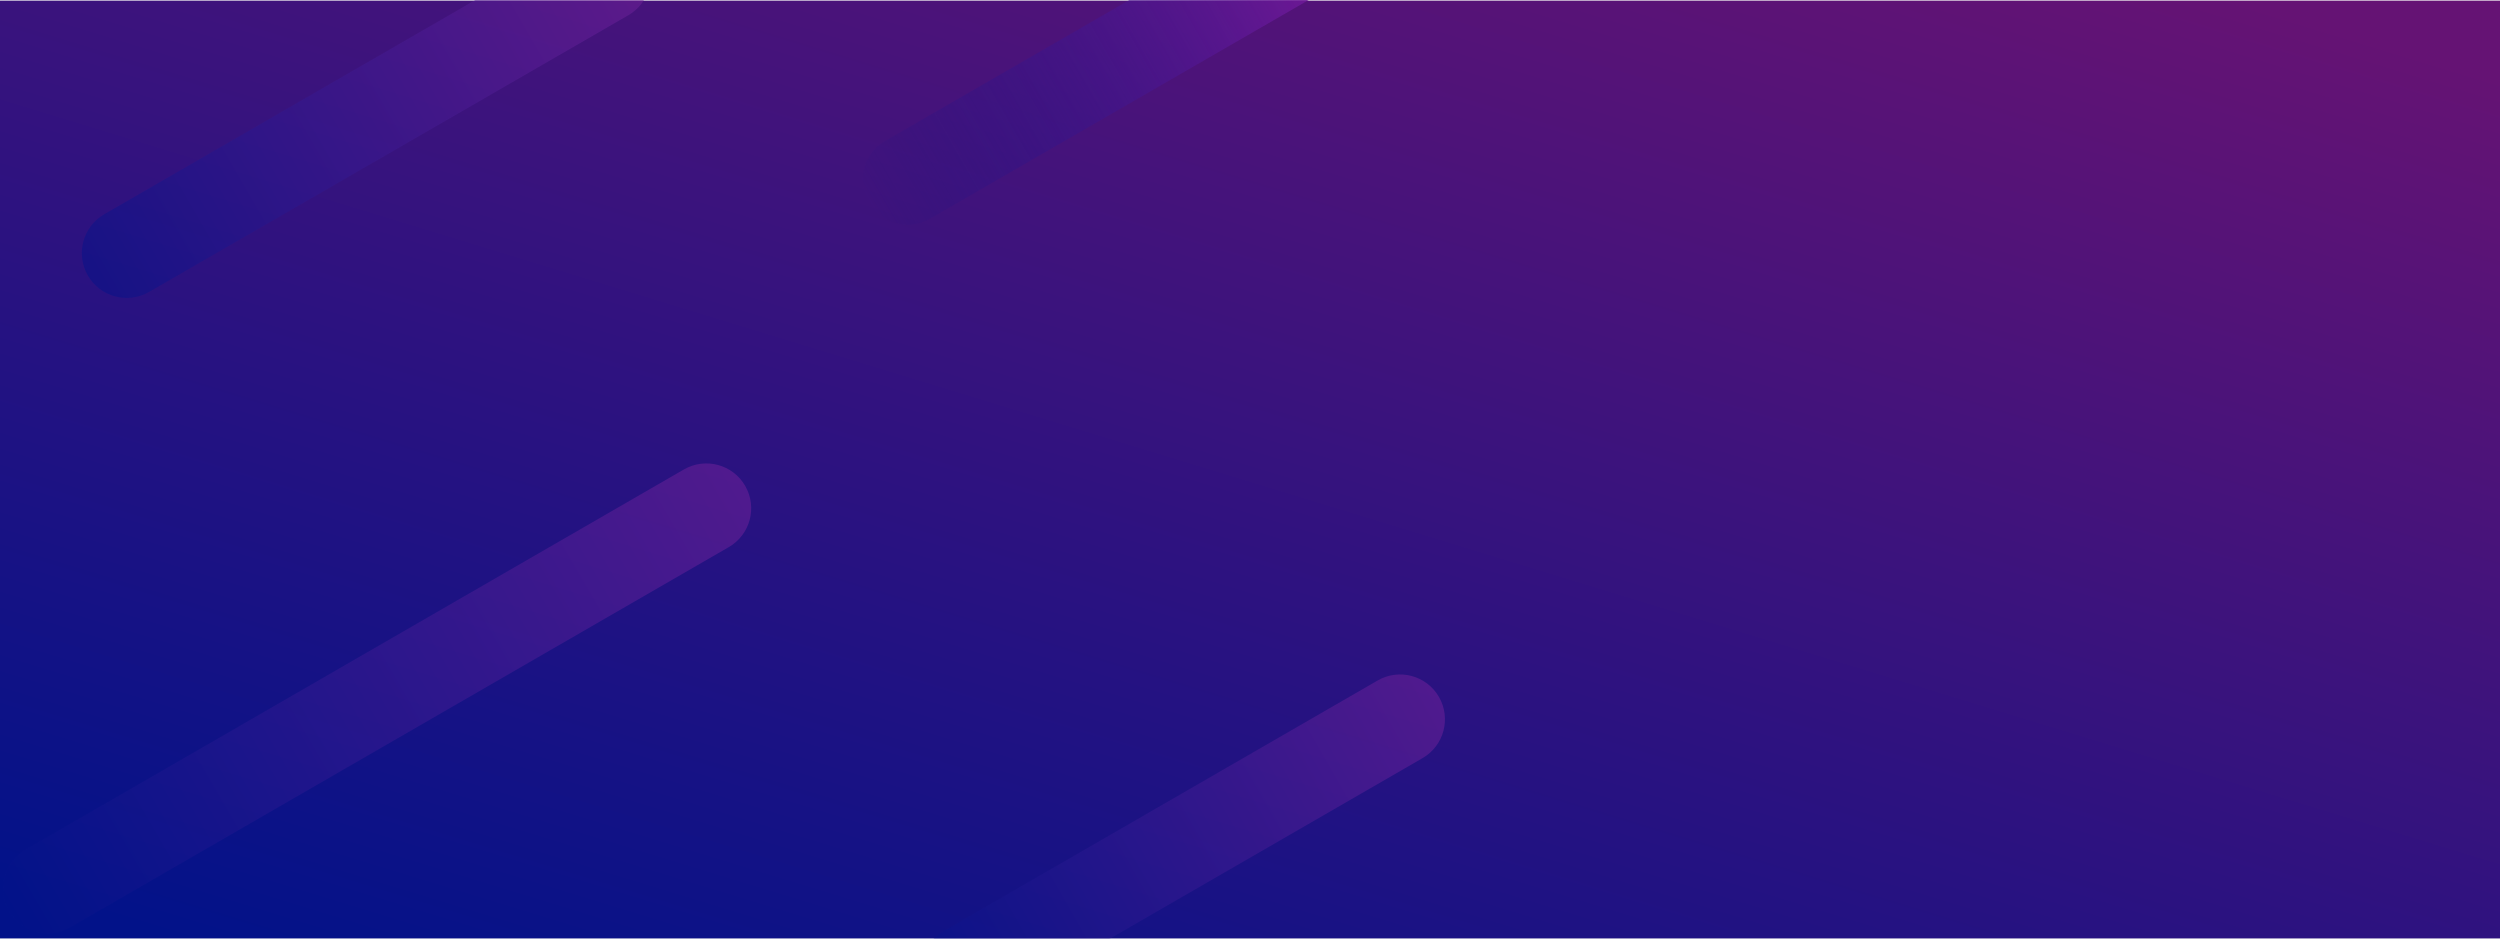
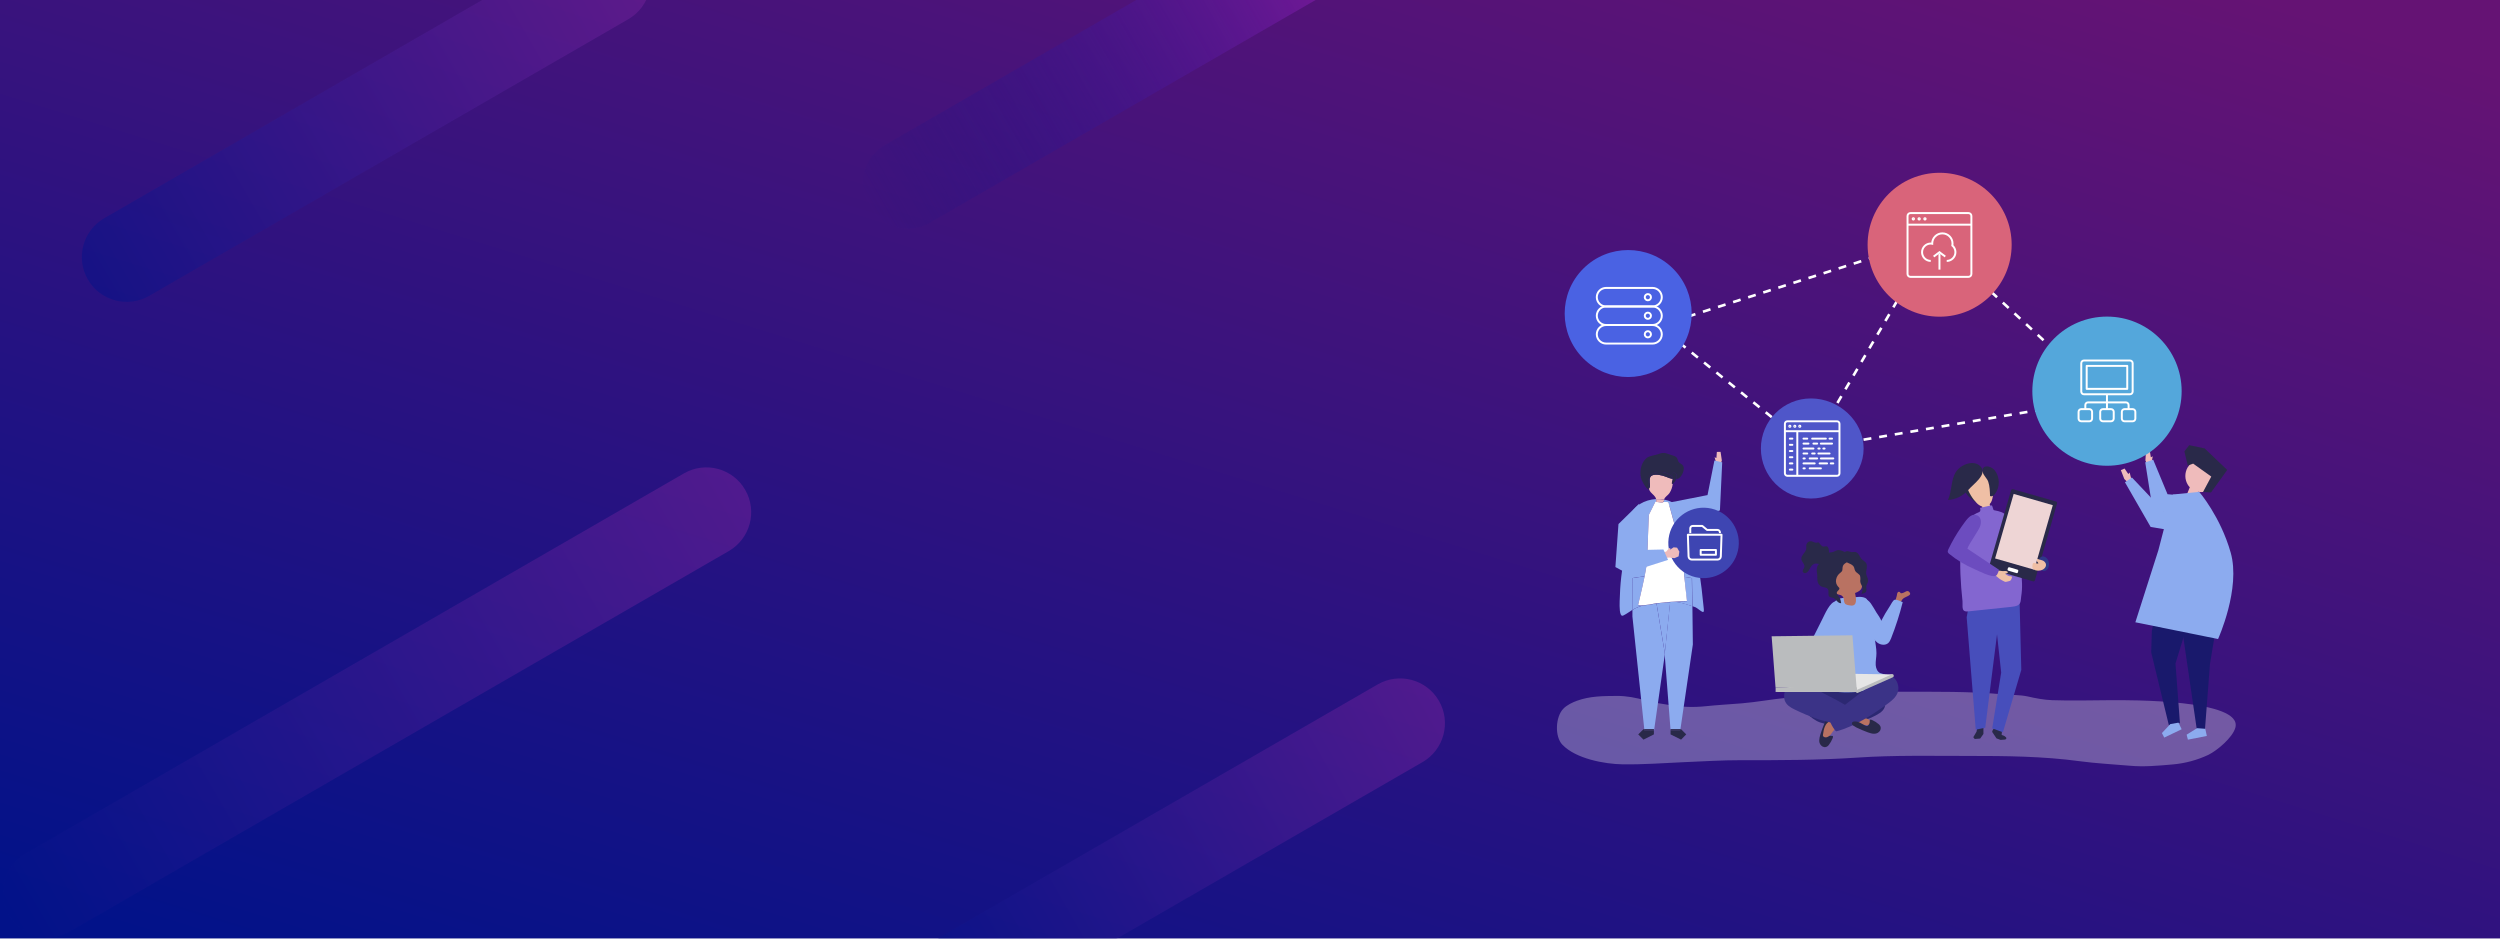
<svg xmlns="http://www.w3.org/2000/svg" viewBox="0 0 3791 1423">
  <defs>
    <style>
      .cls-1 {
        fill: #fff;
      }

      .cls-2 {
        clip-path: url(#clip-path);
      }

      .cls-3 {
        fill: url(#linear-gradient);
      }

      .cls-4 {
        opacity: 0.5;
        fill: url(#linear-gradient-2);
      }

      .cls-5 {
        fill: url(#linear-gradient-5);
      }
+ 
+       .cls-6 {
+         opacity: 0.3;
+       }
+ 
+       .cls-7 {
+         fill: #b97262;
+       }
+ 
+       .cls-8 {
+         fill: #8cabef;
+       }
+ 
+       .cls-9 {
+         fill: #2c2872;
+       }
+ 
+       .cls-10 {
+         fill: #292949;
+       }
+ 
+       .cls-11 {
+         fill: #3b3387;
+       }
+ 
+       .cls-12 {
+         fill: #e6e6e6;
+       }
+ 
+       .cls-13 {
+         fill: #babcbe;
+       }
+ 
+       .cls-14 {
+         fill: #efbfa5;
+       }
+ 
+       .cls-15 {
+         fill: #474ebb;
+       }
+ 
+       .cls-16 {
+         fill: #8366d0;
+       }
+ 
+       .cls-17 {
+         fill: #eed5d5;
+       }
+ 
+       .cls-18 {
+         fill: #2f3789;
+       }
+ 
+       .cls-19 {
+         fill: #6c4cbf;
+       }
+ 
+       .cls-20 {
+         fill: #efbbbb;
+       }
+ 
+       .cls-21 {
+         fill: #19196c;
+       }
+ 
+       .cls-22 {
+         fill: #3e45b2;
+       }
+ 
+       .cls-23, .cls-28, .cls-29, .cls-30, .cls-31 {
+         fill: none;
+         stroke: #fff;
+       }
+ 
+       .cls-23 {
+         stroke-width: 4px;
+         stroke-dasharray: 12;
+       }
+ 
+       .cls-24 {
+         fill: #4f56c9;
+       }
+ 
+       .cls-25 {
+         fill: #54a7db;
+       }
+ 
+       .cls-26 {
+         fill: #d9647a;
+       }
+ 
+       .cls-27 {
+         fill: #4a62e3;
+       }
+ 
+       .cls-28, .cls-31 {
+         stroke-linecap: round;
+       }
+ 
+       .cls-28, .cls-29, .cls-30, .cls-31 {
+         stroke-miterlimit: 10;
+         stroke-width: 3px;
+       }
+ 
+       .cls-30, .cls-31 {
+         stroke-linejoin: round;
+       }
    </style>
    <clipPath id="clip-path">
-       <rect id="Rectangle_324" data-name="Rectangle 324" class="cls-1" width="3791" height="1423" transform="translate(-22549 -6365)" />
+       <rect id="Rectangle_342" data-name="Rectangle 342" class="cls-1" width="3791" height="1423" transform="translate(-12974 -8234)" />
    </clipPath>
    <linearGradient id="linear-gradient" x1="0.896" x2="0.072" y2="1" gradientUnits="objectBoundingBox">
      <stop offset="0" stop-color="#651374" />
      <stop offset="1" stop-color="#021289" />
    </linearGradient>
    <linearGradient id="linear-gradient-2" y1="0.5" x2="1" y2="0.5" gradientUnits="objectBoundingBox">
      <stop offset="0" stop-color="#76229b" />
      <stop offset="1" stop-color="#021289" />
    </linearGradient>
    <linearGradient id="linear-gradient-5" y1="0.5" x2="1" y2="0.5" gradientUnits="objectBoundingBox">
      <stop offset="0" stop-color="#811a9b" />
      <stop offset="1" stop-color="#021289" stop-opacity="0" />
    </linearGradient>
  </defs>
-   <g id="Mask_Group_17" data-name="Mask Group 17" class="cls-2" transform="translate(22549 6365)">
-     <g id="Group_926" data-name="Group 926" transform="translate(-22549 -6502)">
-       <rect id="Rectangle_291" data-name="Rectangle 291" class="cls-3" width="3791" height="1422" transform="translate(0 138)" />
-       <rect id="Rectangle_292" data-name="Rectangle 292" class="cls-4" width="897" height="136" rx="68" transform="translate(2215.985 1252.656) rotate(150)" />
-       <rect id="Rectangle_293" data-name="Rectangle 293" class="cls-4" width="975" height="136" rx="68" transform="translate(1011.594 126.156) rotate(150)" />
-       <rect id="Rectangle_294" data-name="Rectangle 294" class="cls-4" width="1289" height="136" rx="68" transform="translate(1163.985 932.656) rotate(150)" />
-       <rect id="Rectangle_295" data-name="Rectangle 295" class="cls-5" width="852" height="136" rx="68" transform="translate(2089.073 76.656) rotate(150)" />
+   <g id="Group_952" data-name="Group 952" transform="translate(12974 8381)">
+     <g id="Mask_Group_22" data-name="Mask Group 22" class="cls-2" transform="translate(0 -147)">
+       <g id="Group_950" data-name="Group 950">
+         <rect id="Rectangle_330" data-name="Rectangle 330" class="cls-3" width="3791" height="1435" transform="translate(-12974 -8240)" />
+         <rect id="Rectangle_331" data-name="Rectangle 331" class="cls-4" width="897" height="136" rx="68" transform="translate(-10758.015 -7112.344) rotate(150)" />
+         <rect id="Rectangle_332" data-name="Rectangle 332" class="cls-4" width="975" height="136" rx="68" transform="translate(-11962.406 -8238.844) rotate(150)" />
+         <rect id="Rectangle_333" data-name="Rectangle 333" class="cls-4" width="1289" height="136" rx="68" transform="translate(-11810.015 -7432.344) rotate(150)" />
+         <rect id="Rectangle_334" data-name="Rectangle 334" class="cls-5" width="852" height="136" rx="68" transform="translate(-10884.928 -8288.344) rotate(150)" />
+       </g>
+     </g>
+     <g id="Group_951" data-name="Group 951" transform="translate(-10641.197 -8119)">
+       <g id="Group_862" data-name="Group 862" class="cls-6" transform="translate(28.133 786.849)">
+         <path id="Path_947" data-name="Path 947" class="cls-1" d="M627.585,467.6c-30.085.137-60.307.824-90.391,4.117-11.4,1.235-22.392,3.98-33.794,5.215-22.667,2.2-45.058,6.45-67.862,8.372-18.408,1.51-36.816,2.47-55.087,4.392a197.147,197.147,0,0,1-53.163-1.647c-12.638-2.2-25.277-3.568-37.64-7.137-13.875-4.117-28.986-7-43.41-6.862-20.606.137-40.662.137-60.444,7.274-6.869,2.47-15.386,6.587-20.606,11.94-12.089,12.077-13.6,42.27-1.648,54.759,20.194,21.135,63.466,29.369,91.765,29.781,31.046.412,61.268-1.921,92.452-3.294,28.986-1.235,57.7-3.019,86.682-3.019,59.208.137,118.278,0,177.349-3.98,55.5-3.706,111.135-2.47,166.771-2.47,57.01,0,113.607.412,170.205,8.1,24.727,3.294,49.729,4.529,74.594,6.725,22.254,2.059,43.547,0,65.664-1.921a159.981,159.981,0,0,0,53.85-14.41c13.325-6.45,37.091-26.213,41.212-41.447,11.539-42.819-161.825-41.721-188.339-41.584-29.81.137-59.757,1.1-89.43,0-12.5-.412-24.865-2.882-37.091-5.627-12.226-2.608-24.452-2.059-36.679-3.156-51.378-4.666-102.893-3.98-154.545-3.98C661.1,467.737,644.345,467.6,627.585,467.6Z" transform="translate(-155.309 -467.6)" />
+       </g>
+       <g id="Group_863" data-name="Group 863" transform="translate(353.694 558.688)">
+         <path id="Path_969" data-name="Path 969" class="cls-7" d="M531.411,361.741a5.91,5.91,0,0,1,1.1-3.294,2.1,2.1,0,0,1,3.022-.549c2.06,2.059,1.1,2.2,3.846,1.647,3.984-.686,7.281-5.352,10.578-1.784,3.16,3.568.549,4.941-2.747,6.587-2.61,1.235-5.495,2.333-7.418,4.392-1.236,1.372-5.083,7.548-5.083,9.332a2.017,2.017,0,0,1-.687.823,2.105,2.105,0,0,1-1.786-.274C525.5,374.23,530.587,368.191,531.411,361.741Z" transform="translate(-341.287 -280.839)" />
+         <path id="Path_970" data-name="Path 970" class="cls-8" d="M438.688,431.58c-6.044,10.567-13.463,21.135-15.111,33.212-.687,4.529-.275,9.607,2.885,12.763,3.16,3.294,8.105,3.843,12.5,4.117,6.869-19.488,13.6-38.839,20.468-58.327,3.434-9.607,6.731-19.214,10.166-28.82,2.61-7.274,9.341-19.076,8.792-26.625-9.067-.137-17.309,20.174-20.743,26.762C451.189,407.014,445.557,419.64,438.688,431.58Z" transform="translate(-380.717 -276.568)" />
+         <g id="Group_835" data-name="Group 835" transform="translate(18.9)">
+           <path id="Path_971" data-name="Path 971" class="cls-9" d="M552.221,488.5c-1.1-10.018-6.182-17.979-15.386-22.233-7.556-3.568-15.935-4.392-24.178-5.352-18.271-2.333-35.854-4.666-54.262-3.98-14.836.549-23.9,13.175-30.772,25.664-4.4,7.823-3.159,11.528,2.335,18.116a66.1,66.1,0,0,0,18.133,15.1c13.6,7.685,34.481,5.764,49.454,4.117a113.082,113.082,0,0,0,40.525-12.352C546.04,503.32,553.458,498.242,552.221,488.5Z" transform="translate(-398.993 -243.457)" />
+           <path id="Path_972" data-name="Path 972" class="cls-10" d="M453.042,503.985c-2.473,5.764-4.533,11.665-6.457,17.567A33.885,33.885,0,0,0,444.8,531.3c.275,7.685,8.929,13.312,14.562,6.176a40.984,40.984,0,0,0,5.907-10.43c2.061-5.49-2.335-2.333-6.045-3.98-4.258-1.921-4.121-3.431-2.335-7.411,2.335-5.078,5.083-8.509,4.671-14.273-.137-1.647-.549-3.568-2.061-4.117a3.294,3.294,0,0,0-3.434.823,9.3,9.3,0,0,0-1.923,3.156C453.867,502.063,453.455,503.024,453.042,503.985Z" transform="translate(-391.579 -228.476)" />
+           <g id="Group_834" data-name="Group 834">
+             <g id="Group_830" data-name="Group 830" transform="translate(0 84.419)">
+               <g id="Group_829" data-name="Group 829">
+                 <path id="Path_973" data-name="Path 973" class="cls-8" d="M499.406,364.012c7.006-.961,14.012-2.2,19.919.412,4.946,2.2,4.808,8.372,5.907,13.175a466.132,466.132,0,0,1,8.517,47.211c.961,7.548,2.748,15.783,2.748,23.331,0,6.176-1.511,12.077-1.1,18.39.412,4.8,2.473,10.019,6.869,11.94,2.2.961,4.808,1.1,7.006,2.059s4.121,3.568,3.022,5.764a6.789,6.789,0,0,1-2.61,2.2c-5.495,3.019-10.99,6.176-16.485,9.2A93.562,93.562,0,0,1,520.286,504a66.889,66.889,0,0,1-20.056,3.431,164.539,164.539,0,0,1-52.339-5.764c-9.2-2.47-18-7-15.8-17.292,2.335-10.7,6.731-21.272,11.4-31.016,5.77-11.8,7.418-25.938,11.539-38.427,3.846-11.528,7.556-23.056,11.814-34.585,2.061-5.627,5.77-10.842,11.127-13.724C484.707,363.189,492.262,364.973,499.406,364.012Z" transform="translate(-396.455 -362.863)" />
+                 <g id="Group_828" data-name="Group 828" transform="translate(0 118.524)">
+                   <path id="Path_974" data-name="Path 974" class="cls-7" d="M497.336,507.54c1.648.137,3.16.137,4.808.274,1.786.137,3.709.137,4.945-1.1,1.511-1.372,1.374-4.117.137-5.764a9.7,9.7,0,0,0-5.358-3.156,55.873,55.873,0,0,0-15.111-2.2,5.152,5.152,0,0,0-1.511.137c-.824.275-1.237,1.235-1.511,2.059C480.851,506.579,491.154,507.265,497.336,507.54Z" transform="translate(-377.214 -431.955)" />
+                   <g id="Group_827" data-name="Group 827">
+                     <path id="Path_975" data-name="Path 975" class="cls-7" d="M449.024,520.988a3.451,3.451,0,0,0,.137,2.059,4.181,4.181,0,0,0,1.1,1.1c3.3,2.059,7.693-.137,10.166-3.156s4.258-6.725,7.418-8.921c7.281-5.078.687-14.273-7.006-12.077C451.909,502.461,449.986,513.165,449.024,520.988Z" transform="translate(-390.034 -430.444)" />
+                     <g id="Group_826" data-name="Group 826">
+                       <path id="Path_976" data-name="Path 976" class="cls-11" d="M545.285,492.284c6.319-4.666,12.638-9.881,14.974-17.7s-.962-18.8-9.066-23.331c-9.891-5.49-19.644,1.235-26.788,7.685-14.562,13.038-30.359,24.566-45.745,36.506-5.22,3.98-23.353,18.8-23.353,18.8-.549,2.059,9.2,21,11.814,20.312C495.282,527.006,522.619,508.89,545.285,492.284Z" transform="translate(-387.661 -449.225)" />
+                       <path id="Path_977" data-name="Path 977" class="cls-11" d="M421.776,499.163c-6.182-3.019-12.364-6.588-14.836-13.861s.275-19.076,7.968-25.664c9.341-8.1,18.82-3.843,25.826.686,14.287,9.332,29.81,16.743,44.921,24.7,5.083,2.745,22.941,12.9,22.941,12.9.549,1.921-8.242,23.468-10.715,23.331C470.681,520.984,443.893,509.868,421.776,499.163Z" transform="translate(-406.058 -447.046)" />
+                     </g>
+                   </g>
+                 </g>
+                 <path id="Path_978" data-name="Path 978" class="cls-10" d="M487.487,510.328c5.632,2.745,11.539,5.215,17.446,7.411,3.16,1.1,6.319,2.2,9.754,2.2,7.83.137,13.875-8.372,7.006-14.41a41.2,41.2,0,0,0-10.166-6.45c-5.495-2.333-2.473,2.2-4.259,5.764-2.2,4.117-3.709,3.98-7.555,1.921-5.083-2.608-8.242-5.49-14.287-5.49-1.648,0-3.572.412-4.259,1.921a3.226,3.226,0,0,0,.687,3.431,9.1,9.1,0,0,0,3.022,2.059A13.7,13.7,0,0,0,487.487,510.328Z" transform="translate(-378.08 -312.376)" />
+               </g>
+             </g>
+             <g id="Group_833" data-name="Group 833" transform="translate(26.08)">
+               <g id="Group_832" data-name="Group 832" transform="translate(43.63 14.999)">
+                 <g id="Group_831" data-name="Group 831" transform="translate(0 14.498)">
+                   <path id="Path_979" data-name="Path 979" class="cls-7" d="M479.466,387.973l.824.824a11.8,11.8,0,0,0,4.808,1.647c2.2.412,4.533.824,6.594.275,7.006-2.059,3.846-13.861,3.022-18.8,4.533-1.647,9.753-4.254,10.44-9.47a15.9,15.9,0,0,0-.412-5.078c-1.236-6.862-2.473-13.861-3.572-20.723a19.869,19.869,0,0,0-2.061-6.862c-2.061-3.568-6.044-5.352-9.891-6.176-9.616-2.059-19.919,0-27.337,6.725a15.405,15.405,0,0,0-4.533,6.725c-1.236,4.117-.137,8.783.962,13.038.962,3.98,2.061,7.96,3.022,11.94,1.1,4.529,2.885,9.744,6.731,11.665,2.061.961,4.533.824,6.456,2.2C478.916,378.778,476.855,384.816,479.466,387.973Z" transform="translate(-456.802 -322.844)" />
+                 </g>
+                 <path id="Path_980" data-name="Path 980" class="cls-10" d="M487.285,334.815a7.614,7.614,0,0,1,.824,1.1c1.236,1.921,1.1,4.529,2.335,6.45,1.786,3.157,6.182,4.392,7.556,7.823,1.1,2.745-.412,5.9.137,8.921.412,3.294,3.159,5.9,3.434,9.058a20.559,20.559,0,0,1-1.923,9.47c.412-.823,4.945-1.51,6.044-2.47,1.648-1.51,1.648-2.2,1.786-4.254s-.687-3.706-.137-5.9c.55-2.608,2.335-4.8,2.61-7.411.275-3.705-2.2-6.862-2.885-10.567-.824-5.49,2.747-11.528,0-16.332-1.649-2.882-4.945-4.117-7.143-6.588-1.648-1.784-2.61-4.117-3.984-6.313-1.374-2.059-3.3-3.98-5.77-4.254-1.374-.137-2.748.274-4.121.274-2.335,0-4.533-1.1-7.006-1.51-3.434-.412-8.242,3.843-9.616,6.862-1.236,3.019.137,5.078,2.473,7C475.883,329.737,483.85,330.835,487.285,334.815Z" transform="translate(-452.258 -312.28)" />
+               </g>
+               <path id="Path_981" data-name="Path 981" class="cls-10" d="M449.262,328.5c-1.648,1.784-3.709,3.294-5.083,5.215-2.747,3.843-2.335,9.058-1.511,13.587.687,4.117-.275,8.1.962,12.352a10.98,10.98,0,0,0,5.358,6.725c3.3,1.51,7.968.961,10.028,3.98,2.2,3.294-.687,8.646,2.2,11.391,1.649,1.51,4.121,1.235,6.182,2.058,2.335.961,3.846,3.019,5.495,4.8s3.984,3.568,6.319,3.019c-.687-3.705-1.1-6.587-3.3-9.607-1.236-1.784-4.671-4.8-3.022-7.411.962-2.059,3.846-3.157,3.572-5.352-.137-1.1-1.1-1.784-1.786-2.47a12.5,12.5,0,0,1-3.16-11.254,16.286,16.286,0,0,1,6.456-10.018c3.709-2.882,2.885-3.706,3.3-7.96.412-3.843,2.335-5.215,5.358-7.274,2.747-1.784,3.572-2.745,4.121-5.764.412-2.2.824-4.8-.687-6.862a11.947,11.947,0,0,0-5.083-3.431c-3.846-1.921-8.242-3.843-12.364-2.745-2.335.686-4.259,2.2-6.594,2.745-1.511.412-3.16.412-4.808.686a12.615,12.615,0,0,0-7.281,3.843c-1.923,2.059-1.511,3.706-2.2,6.313A20.373,20.373,0,0,1,449.262,328.5Z" transform="translate(-418.686 -297.696)" />
+               <path id="Path_982" data-name="Path 982" class="cls-10" d="M466.883,315.279c-.137-2.607-1.1-5.9-3.709-6.313-1.374-.137-2.885.549-4.258.549-3.022,0-4.808-3.431-6.869-5.627a3.306,3.306,0,0,0-1.1-.823c-.687-.137-1.236.274-1.923.412-2.885.961-5.632-1.51-8.654-2.059a6.992,6.992,0,0,0-7.83,6.176c-.137,1.51.275,3.019.137,4.666-.412,6.176-8.517,10.43-7.556,16.606.687,4.117,5.495,7.274,4.671,11.391-.549,2.608-3.3,4.941-2.473,7.411a3.635,3.635,0,0,0,4.258,2.059,8.116,8.116,0,0,0,4.121-3.019c1.648-2.2,2.747-4.8,4.259-7s3.846-4.254,6.594-4.529c2.61-.137,5.358,1.372,7.83.412,1.923-.823,3.16-2.882,5.083-3.843,1.786-.823,3.846-.549,5.907-.823,1.923-.275,4.121-1.784,3.846-3.706a4.872,4.872,0,0,1-.275-1.372c.137-1.372,2.335-1.647,2.473-3.019-1.374-1.372-2.61-.549-3.846-2.47C466.883,319.122,467.02,316.926,466.883,315.279Z" transform="translate(-425.042 -301.351)" />
+             </g>
+           </g>
+         </g>
+         <g id="Group_836" data-name="Group 836" transform="translate(0 142.66)">
+           <path id="Path_983" data-name="Path 983" class="cls-12" d="M396.6,475.634,475.727,447.5l99.183,1.372-55.087,26.762Z" transform="translate(-390.693 -389.585)" />
+           <path id="Path_984" data-name="Path 984" class="cls-13" d="M398.207,484.35,392.3,406.81l122.537-1.51,6.594,82.893Z" transform="translate(-392.3 -405.3)" />
+           <path id="Path_985" data-name="Path 985" class="cls-13" d="M573.224,448.445c-17.721,7.823-35.442,15.783-53.164,23.605l-.137.137v-3.843H396.7v6.862H518.687a1.778,1.778,0,0,0,2.61,1.372c17.721-7.823,35.442-15.783,53.163-23.605C576.934,452.013,575.834,447.347,573.224,448.445Z" transform="translate(-390.656 -389.295)" />
+         </g>
+         <path id="Path_986" data-name="Path 986" class="cls-8" d="M521.893,398.333a229.6,229.6,0,0,1,13.188-22.507c1.511-2.2,4.533-8.783,7.143-9.607,2.885-.961,9.616,2.47,12.363,3.568A445.918,445.918,0,0,1,537,424.546c-1.1,2.608-2.2,5.215-4.259,7.136-4.258,3.98-11.265,3.157-16.073-.137-4.671-3.294-7.693-8.509-10.441-13.587-4.945-8.783-10.578-18.253-12.913-28.134-1.374-6.176-6.456-16.606-.687-21.821,5.77-5.078,10.715-.549,14.149,4.529q4.121,6.176,7.83,12.763C515.712,386.805,522.718,396.961,521.893,398.333Z" transform="translate(-355.809 -277.357)" />
+       </g>
+       <g id="Group_842" data-name="Group 842" transform="translate(621.022 440.135)">
+         <g id="Group_838" data-name="Group 838" transform="translate(25.37 33.052)">
+           <path id="Path_987" data-name="Path 987" class="cls-10" d="M611.731,256.96a56.268,56.268,0,0,0,12.089,9.2,96.1,96.1,0,0,1-8.929-25.115,2.345,2.345,0,0,0-.962-1.784,2.039,2.039,0,0,0-1.786,0C601.153,242.138,605.412,250.784,611.731,256.96Z" transform="translate(-605.368 -239.05)" />
+         </g>
+         <path id="Path_988" data-name="Path 988" class="cls-14" d="M642.856,273.742a26.405,26.405,0,0,0,1.786-2.333c6.594-11.117,6.319-52.563-23.354-47.074-26.925,4.941-9.616,36.78,1.786,48.034a19.256,19.256,0,0,0,8.105,5.215c.824.274.55,8.646,1.374,9.881a6.2,6.2,0,0,0,7.693,2.059c2.2-.961,4.4-4.117,4.945-6.45C645.329,281.29,642.307,274.428,642.856,273.742Z" transform="translate(-579.39 -211.664)" />
+         <g id="Group_841" data-name="Group 841">
+           <g id="Group_839" data-name="Group 839" transform="translate(52.529 5.121)">
+             <path id="Path_989" data-name="Path 989" class="cls-10" d="M636.488,263.578c2.748,1.51,5.907-.961,7.693-3.294a30.054,30.054,0,0,0-.275-35.271c-6.457-8.372-21.705-9.47-18.271,3.156,1.236,4.529,6.456,8.921,8.1,13.724C636.076,248.756,636.213,256.442,636.488,263.578Z" transform="translate(-625.138 -218.699)" />
+           </g>
+           <g id="Group_840" data-name="Group 840">
+             <path id="Path_990" data-name="Path 990" class="cls-10" d="M599.264,228.05c-8.242,12.489-5.907,29.369-12.364,42.956a44.622,44.622,0,0,0,31.046-15.371c7.556-8.921,28.986-23.194,18.958-34.859C626.875,208.974,606.544,217.071,599.264,228.05Z" transform="translate(-586.9 -214.967)" />
+           </g>
+         </g>
+       </g>
+       <g id="Group_846" data-name="Group 846" transform="translate(649.458 643.021)">
+         <path id="Path_991" data-name="Path 991" class="cls-10" d="M638.86,507.9l-2.2,2.745-.962,2.882,6.594,9.881,6.182,2.333,7.006-.549s3.022-1.1,1.236-3.431-6.594-3.568-6.594-3.568l.687-8.1Z" transform="translate(-597.098 -308.764)" />
+         <path id="Path_992" data-name="Path 992" class="cls-10" d="M620.67,509.727l-.824,4.941-4.945,8.372,2.2,2.745,8.242-.686,4.945-7v-14l-9.341.961Z" transform="translate(-604.872 -310.18)" />
+         <g id="Group_845" data-name="Group 845">
+           <g id="Group_843" data-name="Group 843" transform="translate(0 4.392)">
+             <path id="Path_993" data-name="Path 993" class="cls-15" d="M612.408,366,607.6,392.625l13.737,170.452,14.424-3.019,23.765-188.294Z" transform="translate(-607.6 -366)" />
+           </g>
+           <g id="Group_844" data-name="Group 844" transform="translate(38.739)">
+             <path id="Path_994" data-name="Path 994" class="cls-15" d="M677.149,363.623,679.9,473.553l-27.887,94.7L635.8,562.21l13.6-84.54L636.9,362.8Z" transform="translate(-635.8 -362.8)" />
+           </g>
+         </g>
+       </g>
+       <g id="Group_847" data-name="Group 847" transform="translate(639.684 504.387)">
+         <path id="Path_995" data-name="Path 995" class="cls-16" d="M606.825,290.9c-2.61,5.627-3.022,11.94-3.984,18.8a308.824,308.824,0,0,0-2.335,35.545c-.137,13.861.412,27.585,1.511,41.447.55,6.862,1.237,13.724,1.923,20.586.412,3.568-1.237,12.626,2.748,14.547,2.2,1.1,4.671.823,7.143.549,21.293-2.2,42.723-4.529,64.016-6.725,3.434-.412,7.006-.824,9.891-2.333,5.358-2.882,4.4-8.646,5.22-13.587a103.265,103.265,0,0,0,1.236-19.488c-.275-13.312-2.335-26.625-3.3-39.937-1.1-14.273-3.3-33.487-8.792-47.211a45.851,45.851,0,0,0-10.578-15.508c-5.907-5.49-11.265-6.862-19.232-8.372a2.549,2.549,0,0,1-.962-.275,2.87,2.87,0,0,1-.549-.823c-.549-1.51-.962-3.019-1.511-4.666a2.25,2.25,0,0,0-.962-1.51,2.659,2.659,0,0,0-1.786,0c-5.358,1.235-10.578,2.47-15.935,3.568a11.385,11.385,0,0,1,.412,3.705,3.447,3.447,0,0,1-2.2,2.882c-5.495,1.921-11.127,6.176-15.523,10.018A25.443,25.443,0,0,0,606.825,290.9Z" transform="translate(-600.485 -261.785)" />
+       </g>
+       <g id="Group_850" data-name="Group 850" transform="translate(683.145 479.736)">
+         <g id="Group_849" data-name="Group 849">
+           <path id="Path_996" data-name="Path 996" class="cls-10" d="M698.992,383.64l-65.115-18.8a2.426,2.426,0,0,1-1.649-3.019l33.519-116.242a2.429,2.429,0,0,1,3.022-1.647l65.115,18.665a2.425,2.425,0,0,1,1.649,3.019l-33.519,116.38A2.49,2.49,0,0,1,698.992,383.64Z" transform="translate(-632.122 -243.822)" />
+         </g>
+         <rect id="Rectangle_290" data-name="Rectangle 290" class="cls-17" width="61.787" height="101.824" transform="translate(37.551 7.243) rotate(16.052)" />
+         <path id="Path_997" data-name="Path 997" class="cls-1" d="M666.444,339.028l-12.638-3.706a1.682,1.682,0,0,1-1.1-1.921l.687-2.2a1.685,1.685,0,0,1,1.923-1.1l12.638,3.705a1.682,1.682,0,0,1,1.1,1.921l-.687,2.2A1.466,1.466,0,0,1,666.444,339.028Z" transform="translate(-624.438 -211.699)" />
+       </g>
+       <path id="Path_998" data-name="Path 998" class="cls-18" d="M699.12,338.805c-1.648,1.372-4.121,2.059-6.045,1.1-1.511-.686-2.335-2.2-3.159-3.706a38.286,38.286,0,0,1-2.747-7.548c-1.511-6.588,3.984-13.587,10.715-9.058C703.791,323.709,704.752,334.413,699.12,338.805Z" transform="translate(71.501 263.593)" />
+       <path id="Path_999" data-name="Path 999" class="cls-14" d="M684.638,338.092c-1.648-.549-3.571-1.51-4.258-3.294a11.44,11.44,0,0,1,.412-6.45c.687-1.921,2.61-1.51,4.121-1.1a7.779,7.779,0,0,0,4.259.686c-.137-1.921-2.2-2.47-2.336-4.255a4.435,4.435,0,0,1,.412-2.333c.137-.274.275-.549.412-.549a.5.5,0,0,1,.412.137c3.434,1.784,7.006,1.235,10.166,3.98,3.3,2.882,3.434,7.137.275,10.293-3.3,3.431-8.929,4.254-13.188,3.156C685.05,338.23,684.913,338.23,684.638,338.092Z" transform="translate(68.949 264.58)" />
+       <path id="Path_1000" data-name="Path 1000" class="cls-14" d="M646.081,346.558c2.061,1.372,4.4,2.47,6.731,3.706a6.9,6.9,0,0,0,1.786.686,6.053,6.053,0,0,0,2.2-.275c1.1-.274,2.2-.549,3.159-.823a4.621,4.621,0,0,0,1.923-.686c1.511-.961,2.061-2.745,2.61-4.529a3.02,3.02,0,0,0,.137-1.1,1.668,1.668,0,0,0-1.374-1.1c-1.923-.137-2.473.137-4.4-.823a20.392,20.392,0,0,1-4.671-2.882c.549-.549,1.511-.549,2.335-.823a2.27,2.27,0,0,0,1.786-1.1c.275-.961-.687-1.784-1.648-2.059-1.923-.549-3.846-.137-5.77-.137-2.885,0-7.556-2.059-9.479.412-1.1,1.51-1.786,3.843-2.61,5.49l4.945,4.117A10.248,10.248,0,0,0,646.081,346.558Z" transform="translate(53.519 269.427)" />
+       <path id="Path_1001" data-name="Path 1001" class="cls-19" d="M607.3,290.608c1.649-2.47,3.435-4.8,5.22-7.274,3.984-5.215,9.341-12.489,16.485-10.979,8.105,1.647,9.067,9.744,7.143,16.194-2.061,7.411-17.446,27.585-19.644,35,0,0,30.085,20.037,48.08,32.114-1.236,2.47-2.061,7.411-4.808,8.921-6.182,3.431-27.063-7.686-32.832-10.156a156.912,156.912,0,0,1-37.915-22.919,5.945,5.945,0,0,1-2.2-2.745c-.412-1.372.275-2.882.824-4.255A244.592,244.592,0,0,1,607.3,290.608Z" transform="translate(34.051 246.464)" />
+       <g id="XMLID_15_" transform="translate(920.499 421.961)">
+         <path id="Path_936" data-name="Path 936" class="cls-20" d="M1008,228.236l.824-13.861,5.907-.275,1.511,9.47,2.885-1.51-2.2,11.94-6.182,1.235Z" transform="translate(-1008 -214.1)" />
+       </g>
+       <g id="XMLID_14_" transform="translate(920.225 435.136)">
+         <path id="Path_937" data-name="Path 937" class="cls-8" d="M1085.828,279.831l-44.234-3.843-21.7-52.289-12.089,3.98,11.4,72.188,69.1,12.489Z" transform="translate(-1007.8 -223.7)" />
+       </g>
+       <g id="XMLID_12_" transform="translate(929.291 628.645)">
+         <path id="Path_938" data-name="Path 938" class="cls-21" d="M1078,373.072v20.037l-26.788,87.01,6.731,90.3-16.759,3.431L1014.4,463.376l.961-32.389,12.364-66.287Z" transform="translate(-1014.4 -364.7)" />
+       </g>
+       <g id="XMLID_11_" transform="translate(971.602 644.016)">
+         <path id="Path_939" data-name="Path 939" class="cls-21" d="M1045.2,392.643l26.925,184.039h12.226l7.693-100.323L1108.8,375.9Z" transform="translate(-1045.2 -375.9)" />
+       </g>
+       <g id="XMLID_10_" transform="translate(945.501 833.819)">
+         <path id="Path_940" data-name="Path 940" class="cls-8" d="M1038.976,516.4,1026.2,529.983l3.572,6.862,26.376-12.626-4.808-10.019Z" transform="translate(-1026.2 -514.2)" />
+       </g>
+       <g id="XMLID_9_" transform="translate(983.004 842.191)">
+         <path id="Path_941" data-name="Path 941" class="cls-8" d="M1069.3,520.3l-15.8,9.881,1.924,7.548,28.711-5.627-2.336-10.842Z" transform="translate(-1053.5 -520.3)" />
+       </g>
+       <g id="XMLID_6_" transform="translate(979.57 413.041)">
+         <g id="XMLID_8_" transform="translate(1.49 23.743)">
+           <path id="Path_942" data-name="Path 942" class="cls-20" d="M1064.057,224.9c7.418,7.96,21.018,8.1,27.337,17.018,4.121,5.764,4.121,14,.961,20.586-1.511,3.019-3.571,5.9-6.456,7.548a16.467,16.467,0,0,1-6.182,2.059,25.27,25.27,0,0,1-8.517-.275,47.027,47.027,0,0,0-.687,7.686c-4.945-1.921-11.539-.275-16.622-2.333,1.1-2.882,3.847-9.332,4.945-12.214a18.233,18.233,0,0,1-2.884-3.568,25.8,25.8,0,0,1-.412-26.487A49.834,49.834,0,0,1,1064.057,224.9Z" transform="translate(-1052.084 -224.9)" />
+         </g>
+         <g id="XMLID_7_">
+           <path id="Path_943" data-name="Path 943" class="cls-10" d="M1064.325,235.6l27.475,19.625-12.5,23.331,12.089.823,24.59-34.173-34.206-32.663-23.353-4.941L1051,217.07l5.22,21.409Z" transform="translate(-1051 -207.6)" />
+         </g>
+       </g>
+       <path id="Path_969-2" data-name="Path 969" class="cls-8" d="M1053.773,263.18l39.975-3.98s32.146,37.329,47.668,91.951c15.661,54.622-19.095,131.2-19.095,131.2s-107.838-21.958-125.422-25.39l34.893-109.243Z" transform="translate(-91.648 224.656)" />
+       <g id="Group_865" data-name="Group 865" transform="translate(116.78 423.152)">
+         <g id="XMLID_41_" transform="translate(79.539 0)">
+           <g id="XMLID_43_" transform="translate(70.884)">
+             <path id="Path_911" data-name="Path 911" class="cls-20" d="M120.49,223.638,118.567,210.6l-5.632.137-.687,9.2-2.747-1.1,3.022,10.979,5.907.686Z" transform="translate(-109.5 -210.6)" />
+           </g>
+           <g id="XMLID_42_" transform="translate(0 13.175)">
+             <path id="Path_912" data-name="Path 912" class="cls-8" d="M57.9,284.428l60.169-11.8L128.51,220.2l11.814,2.745-3.434,72.875L76.857,315.856Z" transform="translate(-57.9 -220.2)" />
+           </g>
+         </g>
+         <g id="XMLID_20_" transform="translate(6.368 1.689)">
+           <g id="XMLID_40_" transform="translate(0 69.951)">
+             <path id="Path_913" data-name="Path 913" class="cls-8" d="M42.639,379.866c2.061-10.43,3.709-20.037,3.846-25.252.412-15.645,2.473-67.522,2.473-67.522l9.753-19.9h1.374a15.16,15.16,0,0,0-.137-4.392c-17.034.961-34.481,9.881-39.289,26.487a21.862,21.862,0,0,0-.824,4.117c-.687,8.509,1.923,14.822-.549,23.331a214.876,214.876,0,0,0-5.495,22.507C11.73,350.222,9.807,361.2,8.3,372.043a322.822,322.822,0,0,0-3.16,36.094c0,1.372-.275,5.078-.412,9.469-.275,9.2-.137,21.684,3.846,22.1a3.88,3.88,0,0,0,2.061-.549c5.083-2.47,8.929-5.627,13.463-8.372l.275-48.309Z" transform="translate(-4.636 -262.8)" />
+           </g>
+           <g id="XMLID_39_" transform="translate(66.44 70.774)">
+             <path id="Path_914" data-name="Path 914" class="cls-8" d="M114.268,429.323c-.962-10.293-2.061-20.586-3.3-30.742-2.473-20.449-5.907-40.9-11.814-60.66-2.2-7.548-4.808-14.959-7.281-22.507-3.16-9.058-6.182-18.116-9.341-27.174-3.846-11.254-10.44-19.214-21.842-23.194a49.415,49.415,0,0,0-6.457-1.647c0,.274-.137.412-.137.686a5.349,5.349,0,0,1-1.1,3.019l7.556.137s21.155,74.11,21.98,86.873c.275,4.8,1.236,15.508,2.335,26.625l11.539,1.647.55,42.682c.687.137,1.236.412,1.923.549,3.709.961,6.594,3.568,9.616,5.764C112.895,434.4,114.818,435.5,114.268,429.323Z" transform="translate(-53 -263.4)" />
+           </g>
+           <g id="XMLID_38_" transform="translate(68.363 225.852)">
+             <path id="Path_915" data-name="Path 915" class="cls-8" d="M65.252,376.538c-.824,0-1.648.137-2.61.137L54.4,455.863l8.929,115.282h.137v-1.784H78.3l18.82-128.32-.687-58.19c-8.929-2.607-18.683-6.588-28.024-6.45C67.176,376.4,66.214,376.538,65.252,376.538Z" transform="translate(-54.4 -376.398)" />
+           </g>
+           <g id="XMLID_37_" transform="translate(79.078 187.977)">
+             <path id="Path_916" data-name="Path 916" class="cls-8" d="M81.295,348.8C83.081,366.5,85,385.58,85,385.58s-9.341.275-22.8,1.235h3.022c9.341-.137,19.095,3.843,28.024,6.45L92.7,350.584Z" transform="translate(-62.2 -348.8)" />
+           </g>
+           <g id="XMLID_36_" transform="translate(77.292 418.953)">
+             <path id="Path_917" data-name="Path 917" class="cls-10" d="M60.9,518.747v6.176l15.935,7.96,7.83-7.96-7.83-7.823h-1.1l-.275,1.647Z" transform="translate(-60.9 -517.1)" />
+           </g>
+           <g id="XMLID_35_" transform="translate(77.292 418.953)">
+             <path id="Path_918" data-name="Path 918" class="cls-10" d="M60.9,518.747H75.462l.275-1.647H60.9Z" transform="translate(-60.9 -517.1)" />
+           </g>
+           <g id="XMLID_34_" transform="translate(19.458 228.189)">
+             <path id="Path_919" data-name="Path 919" class="cls-8" d="M55.341,378.1c-.412,0-.687.137-1.1.137a134.36,134.36,0,0,1-19.507,3.019,58.117,58.117,0,0,0-10.99,3.98c-1.786.823-3.3,1.784-4.945,2.745V398l18,170.864h14.7v1.784h.137l16.21-114.6v-.686l-.412-4.8Z" transform="translate(-18.8 -378.1)" />
+           </g>
+           <g id="XMLID_33_" transform="translate(19.321 187.017)">
+             <path id="Path_920" data-name="Path 920" class="cls-8" d="M34.773,392.429c-6.457.275-7.281-.823-7.281-.823s5.77-23.194,9.891-43.505l-18.408,2.745L18.7,399.153a42.125,42.125,0,0,1,4.945-2.745A53.808,53.808,0,0,1,34.773,392.429Z" transform="translate(-18.7 -348.1)" />
+           </g>
+           <g id="XMLID_32_" transform="translate(55.999 226.267)">
+             <path id="Path_921" data-name="Path 921" class="cls-8" d="M45.4,378.621l12.089,72.463.412,4.8L66.143,376.7C59.824,377.112,52.681,377.8,45.4,378.621Z" transform="translate(-45.4 -376.7)" />
+           </g>
+           <g id="XMLID_31_" transform="translate(28.25 418.953)">
+             <path id="Path_922" data-name="Path 922" class="cls-10" d="M34.267,517.1h-1.1L25.2,524.923l7.968,7.96,15.8-7.96v-6.176H34.4Z" transform="translate(-25.2 -517.1)" />
+           </g>
+           <g id="XMLID_30_" transform="translate(37.317 418.953)">
+             <path id="Path_923" data-name="Path 923" class="cls-10" d="M31.8,517.1l.137,1.647H46.5V517.1Z" transform="translate(-31.8 -517.1)" />
+           </g>
+           <g id="Group_800" data-name="Group 800" transform="translate(28.113 74.205)">
+             <path id="Path_924" data-name="Path 924" class="cls-1" d="M95.16,379.672c-1.1-11.116-2.061-21.821-2.335-26.625-.824-12.763-21.98-86.873-21.98-86.873l-7.556-.137-.275.275c-.275.137-.549.412-.824.412a4.528,4.528,0,0,1-1.923,0l-7.418-.823H51.064L41.31,285.663s-2.061,51.877-2.473,67.522c-.137,5.215-1.786,14.822-3.846,25.252C30.87,398.611,25.1,421.942,25.1,421.942s.824,1.235,7.281.823a134.345,134.345,0,0,0,19.507-3.019c.412,0,.687-.137,1.1-.137,7.418-.823,14.424-1.51,20.743-2.059.824,0,1.648-.137,2.61-.137,13.463-.961,22.8-1.235,22.8-1.235S96.946,397.376,95.16,379.672Z" transform="translate(-25.1 -265.9)" />
+           </g>
+           <g id="XMLID_29_" transform="translate(44.46 32.999)">
+             <path id="Path_925" data-name="Path 925" class="cls-20" d="M60.079,273.513c.962-4.117,5.632-6.039,8.105-9.744a32.3,32.3,0,0,0,4.945-14.136v-.274c-.412.137-.687.412-1.1.549-.549-2.059.412-3.98.962-6.039a6.149,6.149,0,0,0,.137-1.51,37,37,0,0,1-9.753-3.157c-5.495-2.333-16.073-4.941-21.842-2.059-4.533,2.2-3.16,9.332-2.885,13.861a14.369,14.369,0,0,1-.137,3.431A11.555,11.555,0,0,1,37,257.319a14.286,14.286,0,0,0,2.61,4.941c3.572,4.117,7.281,6.039,8.242,10.567A59.27,59.27,0,0,1,60.079,273.513Z" transform="translate(-37 -235.875)" />
+           </g>
+           <g id="XMLID_28_" transform="translate(55.312 69.983)">
+             <path id="Path_926" data-name="Path 926" class="cls-20" d="M45.037,267.183h.412l10.44.137a5.752,5.752,0,0,0,1.1-3.019,5.943,5.943,0,0,1,.137-.686,51.877,51.877,0,0,0-12.226-.686A10.669,10.669,0,0,1,45.037,267.183Z" transform="translate(-44.9 -262.823)" />
+           </g>
+           <g id="XMLID_27_" transform="translate(55.862 74.48)">
+             <path id="Path_927" data-name="Path 927" class="cls-20" d="M52.718,266.924a4.531,4.531,0,0,0,1.923,0l.824-.412.275-.275L45.3,266.1C47.773,266.237,50.245,266.649,52.718,266.924Z" transform="translate(-45.3 -266.1)" />
+           </g>
+           <g id="XMLID_26_" transform="translate(80.589 39.483)">
+             <path id="Path_928" data-name="Path 928" class="cls-10" d="M63.437,240.6a19.978,19.978,0,0,1-.137,7c2.473-1.372,4.121-3.98,5.22-6.862A15.907,15.907,0,0,1,63.437,240.6Z" transform="translate(-63.3 -240.6)" />
+           </g>
+           <g id="XMLID_25_" transform="translate(79.252 39.483)">
+             <path id="Path_929" data-name="Path 929" class="cls-10" d="M63.8,240.6h-.275a5.142,5.142,0,0,1-.137,1.51c-.412,2.059-1.374,3.98-.962,6.039a2.763,2.763,0,0,0,1.1-.549A17.106,17.106,0,0,0,63.8,240.6Z" transform="translate(-62.327 -240.6)" />
+           </g>
+           <g id="XMLID_24_" transform="translate(31.541)">
+             <path id="Path_930" data-name="Path 930" class="cls-10" d="M40.24,252.549a13.516,13.516,0,0,1,.962-5.215c1.374-2.882,4.4-4.392,7.418-5.352,7.556-2.333,16.347-1.784,23.079,2.47a11.616,11.616,0,0,1,4.4,4.529,6.689,6.689,0,0,1,.412.961c-.412-2.2-1.511-4.392-1.1-5.9.549-2.333,3.709-2.745,5.358-1.51a5.718,5.718,0,0,1,2.061,4.117A10.819,10.819,0,0,1,82,251.314a.479.479,0,0,1-.137.275,10.922,10.922,0,0,0,3.022-.824c4.808-2.059,8.655-10.43,8.517-15.645a7.242,7.242,0,0,0-3.16-6.039c-1.923-1.235-3.984-2.333-5.083-4.254-.824-1.51-.962-3.431-1.923-5.078-1.511-2.745-4.945-3.568-7.968-4.529-7.418-2.333-11.4-5.078-19.232-2.059-5.632,2.2-12.776,2.47-18,5.627a18.433,18.433,0,0,0-5.495,5.764c-5.22,8.234-6.457,19.763-3.022,28.272a48.766,48.766,0,0,0,2.747,5.352c2.061,3.431,4.259,7.548,7.968,9.2a2.583,2.583,0,0,1,.275-1.1C39.278,262.019,40.1,257.078,40.24,252.549Z" transform="translate(-27.595 -211.831)" />
+           </g>
+           <g id="XMLID_23_" transform="translate(43.652 28.725)">
+             <path id="Path_931" data-name="Path 931" class="cls-10" d="M38.731,252.165c-.275-4.529-1.648-11.528,2.885-13.861,5.632-2.882,16.347-.274,21.842,2.059a50.9,50.9,0,0,0,9.753,3.157c0-.412-.137-.961-.137-1.372a6.688,6.688,0,0,1-.412-.961,12.616,12.616,0,0,0-4.4-4.529c-6.731-4.254-15.386-4.941-23.079-2.47-3.022.961-6.044,2.47-7.418,5.352a16.689,16.689,0,0,0-.962,5.215c-.137,4.529-.962,9.47.275,13.724a19.076,19.076,0,0,0,1.511-2.882A9.621,9.621,0,0,0,38.731,252.165Z" transform="translate(-36.412 -232.761)" />
+           </g>
+           <g id="XMLID_22_" transform="translate(79.124 29.882)">
+             <path id="Path_932" data-name="Path 932" class="cls-10" d="M69.743,238.4a5.718,5.718,0,0,0-2.061-4.117c-1.786-1.235-4.945-.823-5.358,1.51-.412,1.647.687,3.706,1.1,5.9.137.412.275.961.412,1.372a21.456,21.456,0,0,0,5.083.274.479.479,0,0,1,.137-.274A10.433,10.433,0,0,0,69.743,238.4Z" transform="translate(-62.234 -233.604)" />
+           </g>
+           <g id="XMLID_21_" transform="translate(80.314 38.111)">
+             <path id="Path_933" data-name="Path 933" class="cls-10" d="M63.1,239.6a4.664,4.664,0,0,1,.137,1.372h.275C63.375,240.561,63.237,240.012,63.1,239.6Z" transform="translate(-63.1 -239.6)" />
+           </g>
+         </g>
+         <g id="XMLID_19_" transform="translate(69.575 74.016)">
+           <ellipse id="Ellipse_43" data-name="Ellipse 43" class="cls-22" cx="53.4" cy="53.447" rx="53.4" ry="53.447" transform="matrix(0.226, -0.974, 0.974, 0.226, 0, 104.045)" />
+         </g>
+         <g id="XMLID_16_" transform="translate(0 78.639)">
+           <g id="XMLID_18_" transform="translate(68.412 66.15)">
+             <path id="Path_934" data-name="Path 934" class="cls-20" d="M49.8,323.374l8.38-.549,4.945-5.627,1.648.412-.412,2.059,5.358-3.568,5.22.549,3.434,6.039-1.1,7.137-6.319,2.745-8.242-.961-11.539,1.235Z" transform="translate(-49.8 -316.1)" />
+           </g>
+           <g id="XMLID_17_">
+             <path id="Path_935" data-name="Path 935" class="cls-8" d="M72.808,337.344l-46.02,1.1L36.129,267.9,4.671,298.779,0,363.968l16.9,9.2,62.917-20.037Z" transform="translate(0 -267.9)" />
+           </g>
+         </g>
+       </g>
+       <path id="Path_970-2" data-name="Path 970" class="cls-23" d="M-14706.671-4482.975l236.514,190.77,186.189-318.576,262.377,242.637-448.566,75.939" transform="translate(14883.196 4710.487)" />
+       <path id="Path_971-2" data-name="Path 971" class="cls-23" d="M-14656.515-4492.457l376.967-120.379" transform="translate(14883.196 4710.489)" />
+       <g id="XMLID_46_" transform="translate(337.409 342.187)">
+         <path id="Path_910" data-name="Path 910" class="cls-24" d="M350.6,183.094A75.915,75.915,0,0,1,426.567,107.2c41.9,0,79.814,33.9,79.814,75.894,0,41.858-37.915,75.894-79.814,75.894A75.915,75.915,0,0,1,350.6,183.094Z" transform="translate(-350.6 -107.2)" />
+       </g>
+       <g id="Group_866" data-name="Group 866" transform="translate(883.272 448.449)">
+         <g id="XMLID_4_">
+           <path id="Path_944" data-name="Path 944" class="cls-20" d="M986.12,249.32,980.9,235.87l5.632-2.47,5.632,8.372,2.061-2.333,3.023,11.94-5.5,3.431Z" transform="translate(-980.9 -233.4)" />
+         </g>
+         <g id="XMLID_3_" transform="translate(6.182 13.587)">
+           <path id="Path_945" data-name="Path 945" class="cls-8" d="M1103.678,289.138l-59.208,5.49L995.978,243.3,985.4,250.574l39.014,67.8,79.264,13.175Z" transform="translate(-985.4 -243.3)" />
+         </g>
+       </g>
+       <g id="XMLID_45_" transform="translate(749.036 218.084)">
+         <ellipse id="Ellipse_41" data-name="Ellipse 41" class="cls-25" cx="113.206" cy="113.097" rx="113.206" ry="113.097" transform="translate(0 0)" />
+       </g>
+       <g id="XMLID_47_" transform="translate(499.236 0)">
+         <ellipse id="Ellipse_40" data-name="Ellipse 40" class="cls-26" cx="109.22" cy="109.115" rx="109.22" ry="109.115" />
+       </g>
+       <g id="XMLID_44_" transform="translate(0 77.293)">
+         <circle id="Ellipse_42" data-name="Ellipse 42" class="cls-27" cx="96.279" cy="96.279" r="96.279" transform="translate(0 136.158) rotate(-45)" />
+       </g>
+       <g id="Group_867" data-name="Group 867" transform="translate(373.826 376.849)">
+         <line id="Line_47" data-name="Line 47" class="cls-28" x2="5.641" transform="translate(28.207 26.302)" />
+         <line id="Line_48" data-name="Line 48" class="cls-28" x2="20.685" transform="translate(41.371 26.302)" />
+         <line id="Line_49" data-name="Line 49" class="cls-28" x2="3.761" transform="translate(67.698 26.302)" />
+         <line id="Line_50" data-name="Line 50" class="cls-28" x2="7.522" transform="translate(28.207 33.816)" />
+         <line id="Line_51" data-name="Line 51" class="cls-28" x2="5.641" transform="translate(43.252 33.816)" />
+         <line id="Line_52" data-name="Line 52" class="cls-28" x2="16.924" transform="translate(54.534 33.816)" />
+         <line id="Line_53" data-name="Line 53" class="cls-28" x2="15.044" transform="translate(28.207 41.331)" />
+         <line id="Line_54" data-name="Line 54" class="cls-28" x2="1.88" transform="translate(50.773 41.331)" />
+         <line id="Line_55" data-name="Line 55" class="cls-28" x2="1.88" transform="translate(58.295 41.331)" />
+         <line id="Line_56" data-name="Line 56" class="cls-28" x2="5.641" transform="translate(28.207 48.846)" />
+         <line id="Line_57" data-name="Line 57" class="cls-28" x2="3.761" transform="translate(41.371 48.846)" />
+         <line id="Line_58" data-name="Line 58" class="cls-28" x2="16.924" transform="translate(50.773 48.846)" />
+         <line id="Line_59" data-name="Line 59" class="cls-28" x2="1.88" transform="translate(28.207 56.361)" />
+         <line id="Line_60" data-name="Line 60" class="cls-28" x2="11.283" transform="translate(37.609 56.361)" />
+         <line id="Line_61" data-name="Line 61" class="cls-28" x2="18.805" transform="translate(54.534 56.361)" />
+         <line id="Line_62" data-name="Line 62" class="cls-28" x2="16.924" transform="translate(28.207 63.875)" />
+         <line id="Line_63" data-name="Line 63" class="cls-28" x2="11.283" transform="translate(52.654 63.875)" />
+         <line id="Line_64" data-name="Line 64" class="cls-28" x2="3.761" transform="translate(69.579 63.875)" />
+         <line id="Line_65" data-name="Line 65" class="cls-28" x2="1.88" transform="translate(28.207 71.39)" />
+         <line id="Line_66" data-name="Line 66" class="cls-28" x2="16.924" transform="translate(37.609 71.39)" />
+         <path id="Path_1016" data-name="Path 1016" class="cls-29" d="M80.981,84.662H5.761A3.77,3.77,0,0,1,2,80.9V5.757A3.77,3.77,0,0,1,5.761,2h75.22a3.77,3.77,0,0,1,3.761,3.757V80.9A3.77,3.77,0,0,1,80.981,84.662Z" transform="translate(-2 -2)" />
+         <ellipse id="Ellipse_47" data-name="Ellipse 47" class="cls-29" cx="0.94" cy="0.939" rx="0.94" ry="0.939" transform="translate(6.582 6.575)" />
+         <ellipse id="Ellipse_48" data-name="Ellipse 48" class="cls-29" cx="0.94" cy="0.939" rx="0.94" ry="0.939" transform="translate(14.104 6.575)" />
+         <ellipse id="Ellipse_49" data-name="Ellipse 49" class="cls-29" cx="0.94" cy="0.939" rx="0.94" ry="0.939" transform="translate(21.625 6.575)" />
+         <line id="Line_67" data-name="Line 67" class="cls-29" x2="82.742" transform="translate(0 15.03)" />
+         <line id="Line_68" data-name="Line 68" class="cls-29" y2="67.633" transform="translate(18.805 15.03)" />
+         <line id="Line_69" data-name="Line 69" class="cls-28" x2="3.761" transform="translate(7.521 26.302)" />
+         <line id="Line_70" data-name="Line 70" class="cls-28" x2="3.761" transform="translate(7.521 35.695)" />
+         <line id="Line_71" data-name="Line 71" class="cls-28" x2="3.761" transform="translate(7.521 45.088)" />
+         <line id="Line_72" data-name="Line 72" class="cls-28" x2="3.761" transform="translate(7.521 54.482)" />
+         <line id="Line_73" data-name="Line 73" class="cls-28" x2="3.761" transform="translate(7.521 63.875)" />
+         <line id="Line_74" data-name="Line 74" class="cls-28" x2="3.761" transform="translate(7.521 73.269)" />
+       </g>
+       <g id="Group_868" data-name="Group 868" transform="translate(226.682 535.55)">
+         <path id="Path_1002" data-name="Path 1002" class="cls-30" d="M48.11,51.63H8.921a4.858,4.858,0,0,1-4.858-4.7L3,14H54.031L52.968,46.931A4.858,4.858,0,0,1,48.11,51.63Z" transform="translate(-3 -0.648)" />
+         <path id="Path_1003" data-name="Path 1003" class="cls-30" d="M50.956,13.925V12.711a3.643,3.643,0,0,0-3.645-3.642h-15.8L24.225,3H9.645A3.643,3.643,0,0,0,6,6.642v7.283" transform="translate(-2.354 -3)" />
+         <rect id="Rectangle_304" data-name="Rectangle 304" class="cls-31" width="23.086" height="7.283" transform="translate(19.44 36.416)" />
+       </g>
+       <g id="Group_869" data-name="Group 869" transform="translate(88.579 174.6)">
+         <path id="Path_1004" data-name="Path 1004" class="cls-31" d="M87.477,58.132h-70.4A14.114,14.114,0,0,1,3,44.066H3A14.114,14.114,0,0,1,17.079,30h70.4a14.114,14.114,0,0,1,14.079,14.066h0A14.114,14.114,0,0,1,87.477,58.132Z" transform="translate(-3 26.263)" />
+         <ellipse id="Ellipse_44" data-name="Ellipse 44" class="cls-31" cx="4.693" cy="4.689" rx="4.693" ry="4.689" transform="translate(72.744 65.641)" />
+         <path id="Path_1005" data-name="Path 1005" class="cls-31" d="M87.477,46.132h-70.4A14.114,14.114,0,0,1,3,32.066H3A14.114,14.114,0,0,1,17.079,18h70.4a14.114,14.114,0,0,1,14.079,14.066h0A14.114,14.114,0,0,1,87.477,46.132Z" transform="translate(-3 10.132)" />
+         <ellipse id="Ellipse_45" data-name="Ellipse 45" class="cls-31" cx="4.693" cy="4.689" rx="4.693" ry="4.689" transform="translate(72.744 37.509)" />
+         <path id="Path_1006" data-name="Path 1006" class="cls-31" d="M87.477,34.132h-70.4A14.114,14.114,0,0,1,3,20.066H3A14.114,14.114,0,0,1,17.079,6h70.4a14.114,14.114,0,0,1,14.079,14.066h0A14.114,14.114,0,0,1,87.477,34.132Z" transform="translate(-3 -6)" />
+         <ellipse id="Ellipse_46" data-name="Ellipse 46" class="cls-31" cx="4.693" cy="4.689" rx="4.693" ry="4.689" transform="translate(72.744 9.377)" />
+       </g>
+       <g id="Group_871" data-name="Group 871" transform="translate(819.135 284.672)">
+         <path id="Path_1009" data-name="Path 1009" class="cls-29" d="M8,44.242V38.1A4.1,4.1,0,0,1,12.1,34h57.41a4.1,4.1,0,0,1,4.1,4.1v6.145" transform="translate(2.251 29.5)" />
+         <line id="Line_45" data-name="Line 45" class="cls-29" y2="22.532" transform="translate(43.058 51.209)" />
+         <path id="Path_1010" data-name="Path 1010" class="cls-29" d="M35.4,57.435H23.1a4.1,4.1,0,0,1-4.1-4.1V43.1A4.1,4.1,0,0,1,23.1,39H35.4a4.1,4.1,0,0,1,4.1,4.1V53.339A4.1,4.1,0,0,1,35.4,57.435Z" transform="translate(13.807 34.742)" />
+         <path id="Path_1011" data-name="Path 1011" class="cls-29" d="M51.4,57.435H39.1a4.1,4.1,0,0,1-4.1-4.1V43.1A4.1,4.1,0,0,1,39.1,39H51.4a4.1,4.1,0,0,1,4.1,4.1V53.339A4.1,4.1,0,0,1,51.4,57.435Z" transform="translate(30.611 34.742)" />
+         <path id="Path_1012" data-name="Path 1012" class="cls-29" d="M19.4,57.435H7.1a4.1,4.1,0,0,1-4.1-4.1V43.1A4.1,4.1,0,0,1,7.1,39H19.4a4.1,4.1,0,0,1,4.1,4.1V53.339A4.1,4.1,0,0,1,19.4,57.435Z" transform="translate(-3 34.742)" />
+         <rect id="Rectangle_305" data-name="Rectangle 305" class="cls-31" width="61.511" height="34.822" transform="translate(12.303 8.193)" />
+         <path id="Path_1013" data-name="Path 1013" class="cls-31" d="M78.813,54.21H9.1a4.1,4.1,0,0,1-4.1-4.1V7.1A4.1,4.1,0,0,1,9.1,3H78.813a4.1,4.1,0,0,1,4.1,4.1V50.113A4.1,4.1,0,0,1,78.813,54.21Z" transform="translate(-0.899 -3)" />
+       </g>
+       <g id="Group_872" data-name="Group 872" transform="translate(559.785 61.113)">
+         <path id="Path_1019" data-name="Path 1019" class="cls-29" d="M94.422,98.73H6.4a4.412,4.412,0,0,1-4.4-4.4V6.4A4.412,4.412,0,0,1,6.4,2H94.422a4.412,4.412,0,0,1,4.4,4.4V94.333A4.412,4.412,0,0,1,94.422,98.73Z" transform="translate(-2 -2)" />
+         <ellipse id="Ellipse_54" data-name="Ellipse 54" class="cls-29" cx="1.1" cy="1.099" rx="1.1" ry="1.099" transform="translate(7.702 7.694)" />
+         <ellipse id="Ellipse_55" data-name="Ellipse 55" class="cls-29" cx="1.1" cy="1.099" rx="1.1" ry="1.099" transform="translate(16.504 7.694)" />
+         <ellipse id="Ellipse_56" data-name="Ellipse 56" class="cls-29" cx="1.1" cy="1.099" rx="1.1" ry="1.099" transform="translate(25.306 7.694)" />
+         <line id="Line_76" data-name="Line 76" class="cls-29" x2="96.823" transform="translate(0 17.587)" />
+         <path id="Path_1020" data-name="Path 1020" class="cls-29" d="M49.409,57.77a13.249,13.249,0,0,0,8.582-23.3,13.507,13.507,0,0,0,.22-3.078,15.4,15.4,0,0,0-30.807,0v.22a7.493,7.493,0,0,0-2.2-.22,13.19,13.19,0,1,0,0,26.381" transform="translate(10.006 14.778)" />
+         <line id="Line_77" data-name="Line 77" class="cls-29" y1="24.182" transform="translate(48.412 61.555)" />
+         <path id="Path_1021" data-name="Path 1021" class="cls-29" d="M37.6,35.6,28.8,29,20,35.6" transform="translate(19.609 30.357)" />
+       </g>
    </g>
  </g>
</svg>
